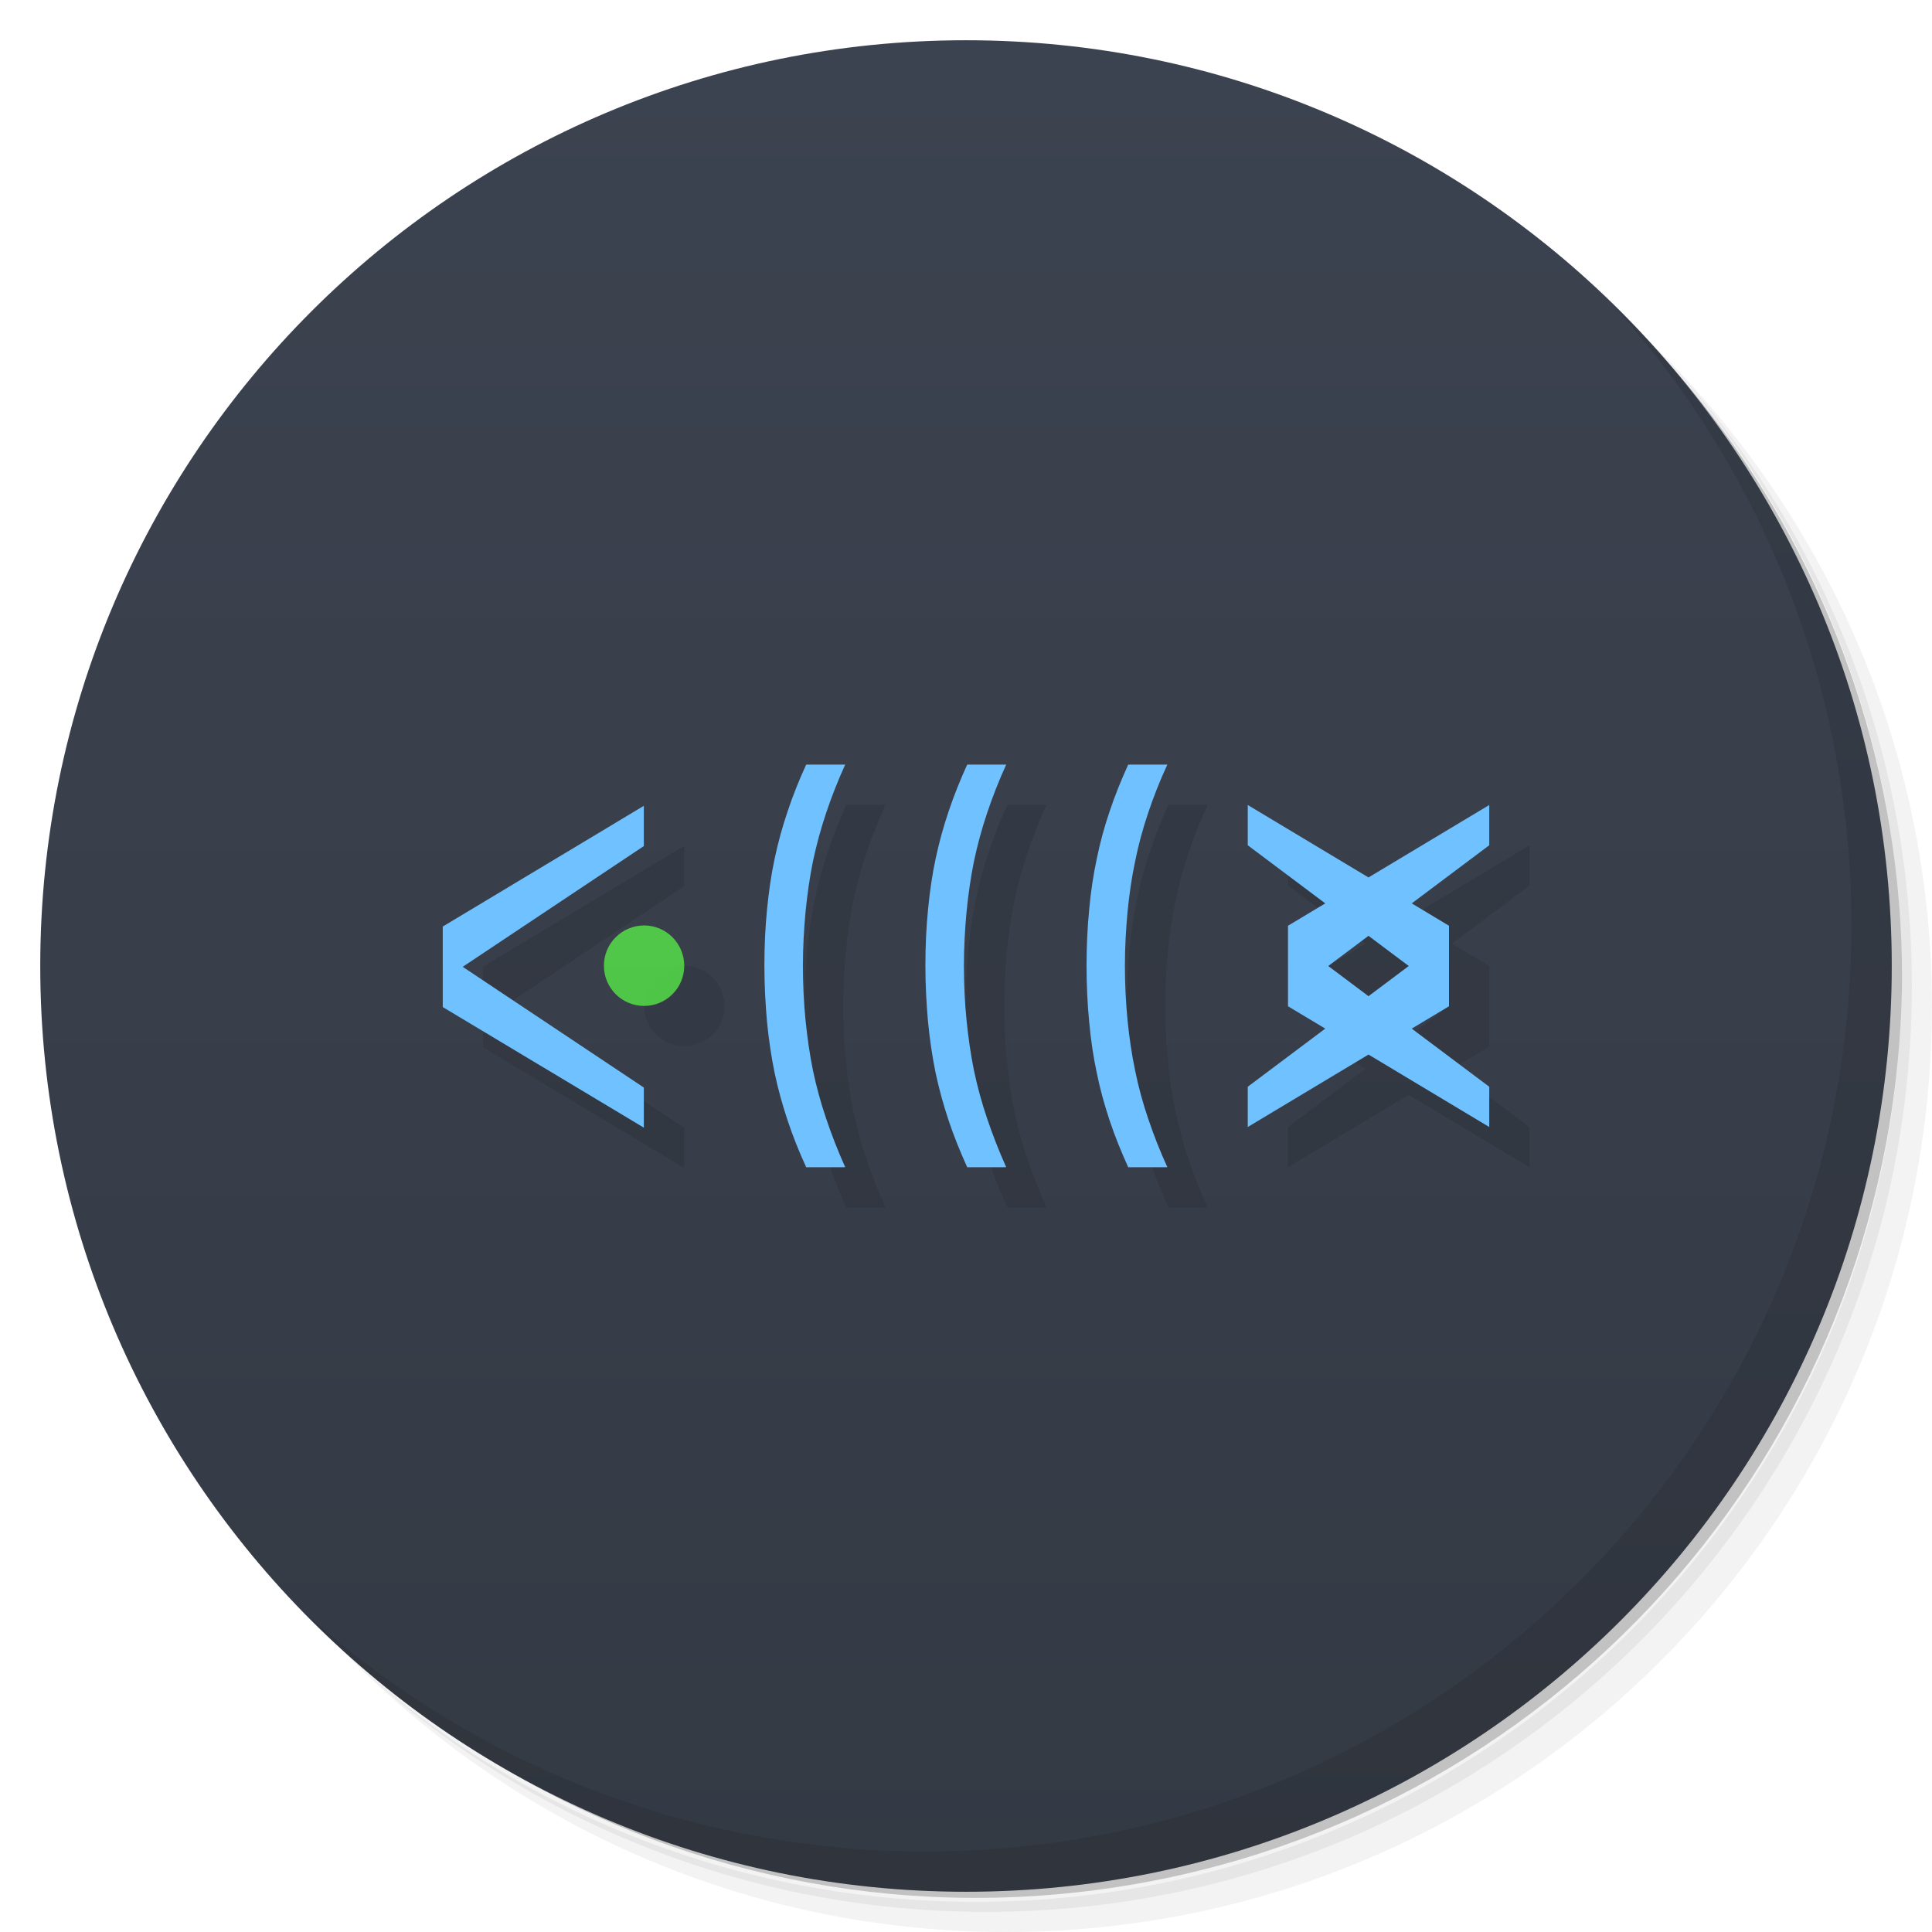
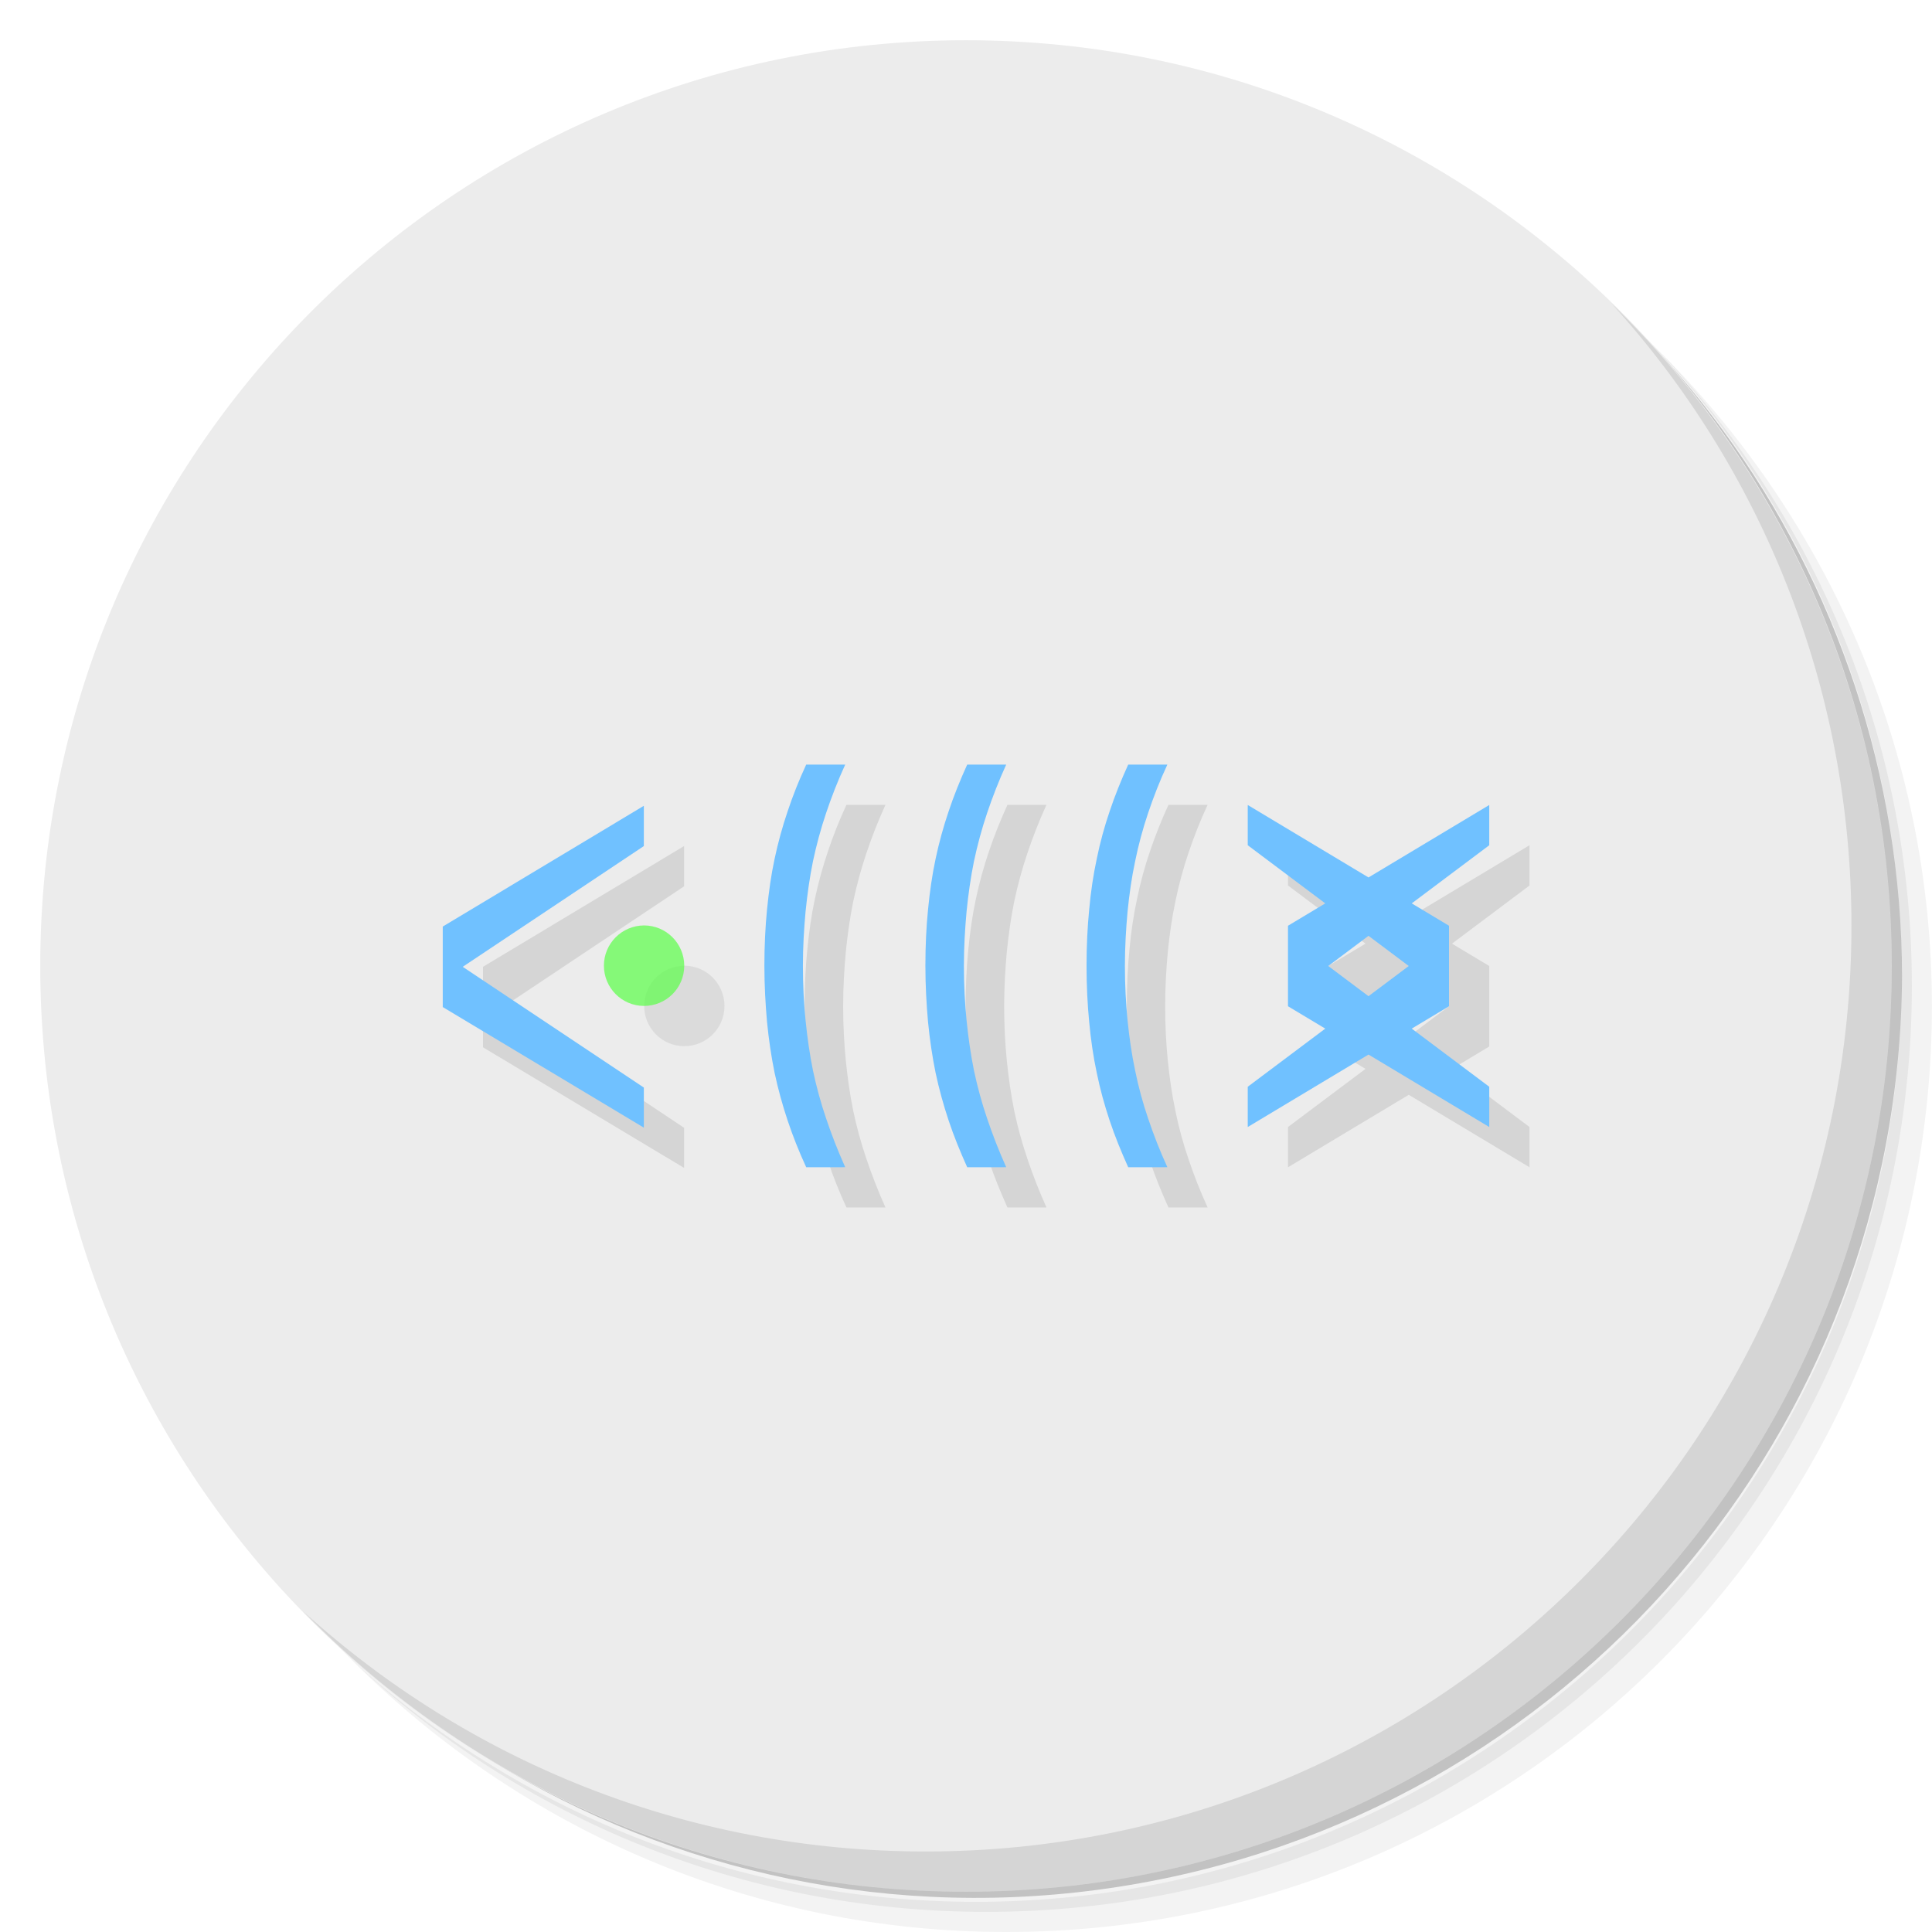
- <svg xmlns="http://www.w3.org/2000/svg" viewBox="0 0 48 48">
-   <defs>
+ <svg xmlns="http://www.w3.org/2000/svg" viewBox="0 0 48 48" id="svg2" version="1.1">
+   <defs id="defs4">
    <linearGradient id="linearGradient3764" x1="1" x2="47" gradientUnits="userSpaceOnUse" gradientTransform="matrix(0,-1,1,0,-1.5e-6,48)">
-       <stop style="stop-color:#343a44;stop-opacity:1" />
-       <stop offset="1" style="stop-color:#3c4350;stop-opacity:1" />
+       <stop style="stop-color:#343a44;stop-opacity:1" id="stop7" />
+       <stop offset="1" style="stop-color:#3c4350;stop-opacity:1" id="stop9" />
    </linearGradient>
  </defs>
-   <g>
-     <path d="m 36.31 5 c 5.859 4.062 9.688 10.831 9.688 18.5 c 0 12.426 -10.07 22.5 -22.5 22.5 c -7.669 0 -14.438 -3.828 -18.5 -9.688 c 1.037 1.822 2.306 3.499 3.781 4.969 c 4.085 3.712 9.514 5.969 15.469 5.969 c 12.703 0 23 -10.298 23 -23 c 0 -5.954 -2.256 -11.384 -5.969 -15.469 c -1.469 -1.475 -3.147 -2.744 -4.969 -3.781 z m 4.969 3.781 c 3.854 4.113 6.219 9.637 6.219 15.719 c 0 12.703 -10.297 23 -23 23 c -6.081 0 -11.606 -2.364 -15.719 -6.219 c 4.16 4.144 9.883 6.719 16.219 6.719 c 12.703 0 23 -10.298 23 -23 c 0 -6.335 -2.575 -12.06 -6.719 -16.219 z" style="opacity:0.05" />
-     <path d="m 41.28 8.781 c 3.712 4.085 5.969 9.514 5.969 15.469 c 0 12.703 -10.297 23 -23 23 c -5.954 0 -11.384 -2.256 -15.469 -5.969 c 4.113 3.854 9.637 6.219 15.719 6.219 c 12.703 0 23 -10.298 23 -23 c 0 -6.081 -2.364 -11.606 -6.219 -15.719 z" style="opacity:0.1" />
-     <path d="m 31.25 2.375 c 8.615 3.154 14.75 11.417 14.75 21.13 c 0 12.426 -10.07 22.5 -22.5 22.5 c -9.708 0 -17.971 -6.135 -21.12 -14.75 a 23 23 0 0 0 44.875 -7 a 23 23 0 0 0 -16 -21.875 z" style="opacity:0.2" />
+   <g id="g11">
+     <path d="m 36.31 5 c 5.859 4.062 9.688 10.831 9.688 18.5 c 0 12.426 -10.07 22.5 -22.5 22.5 c -7.669 0 -14.438 -3.828 -18.5 -9.688 c 1.037 1.822 2.306 3.499 3.781 4.969 c 4.085 3.712 9.514 5.969 15.469 5.969 c 12.703 0 23 -10.298 23 -23 c 0 -5.954 -2.256 -11.384 -5.969 -15.469 c -1.469 -1.475 -3.147 -2.744 -4.969 -3.781 z m 4.969 3.781 c 3.854 4.113 6.219 9.637 6.219 15.719 c 0 12.703 -10.297 23 -23 23 c -6.081 0 -11.606 -2.364 -15.719 -6.219 c 4.16 4.144 9.883 6.719 16.219 6.719 c 12.703 0 23 -10.298 23 -23 c 0 -6.335 -2.575 -12.06 -6.719 -16.219 z" style="opacity:0.05" id="path13" />
+     <path d="m 41.28 8.781 c 3.712 4.085 5.969 9.514 5.969 15.469 c 0 12.703 -10.297 23 -23 23 c -5.954 0 -11.384 -2.256 -15.469 -5.969 c 4.113 3.854 9.637 6.219 15.719 6.219 c 12.703 0 23 -10.298 23 -23 c 0 -6.081 -2.364 -11.606 -6.219 -15.719 z" style="opacity:0.1" id="path15" />
+     <path d="m 31.25 2.375 c 8.615 3.154 14.75 11.417 14.75 21.13 c 0 12.426 -10.07 22.5 -22.5 22.5 c -9.708 0 -17.971 -6.135 -21.12 -14.75 a 23 23 0 0 0 44.875 -7 a 23 23 0 0 0 -16 -21.875 z" style="opacity:0.2" id="path17" />
  </g>
-   <g>
-     <path d="m 24 1 c 12.703 0 23 10.297 23 23 c 0 12.703 -10.297 23 -23 23 -12.703 0 -23 -10.297 -23 -23 0 -12.703 10.297 -23 23 -23 z" style="fill:url(#linearGradient3764);fill-opacity:1" />
+   <g id="g19" style="fill:#ececec;fill-opacity:1">
+     <path d="m 24 1 c 12.703 0 23 10.297 23 23 c 0 12.703 -10.297 23 -23 23 -12.703 0 -23 -10.297 -23 -23 0 -12.703 10.297 -23 23 -23 z" style="fill:#ececec;fill-opacity:1" id="path21" />
  </g>
-   <g>
-     <g>
-       <g transform="translate(1,1)">
-         <g style="opacity:0.1">
-           <g>
-             <path d="m 11 25.02 l 0 -2 l 4.996 -3 l 0 1 l -4.5 3 l 4.5 3 l 0 0.996 m -4.996 -3" style="fill:#000;fill-opacity:1;stroke:none;fill-rule:nonzero" />
-             <path d="m 17 24 c -0.004 0.551 -0.449 0.992 -1 0.992 c -0.551 0 -0.996 -0.449 -0.996 -1 c 0 -0.551 0.445 -0.996 0.996 -1 c 0.551 0 0.996 0.445 1 0.996" style="fill:#000;fill-opacity:0.706;stroke:none;fill-rule:nonzero" />
-             <path d="m 32 25 l 0 -2 l 5 -3 l 0 1 l -4 3 l 4 3 l 0 1 m -6 0 l 0 -1 l 4 -3 l -4 -3 l 0 -1 l 5 3 l 0 2 m -5 3" style="fill:#000;fill-opacity:1;stroke:none;fill-rule:nonzero" />
-             <path d="m 20.03 29 c -0.18 -0.391 -0.332 -0.773 -0.461 -1.16 c -0.129 -0.387 -0.238 -0.781 -0.324 -1.184 c -0.082 -0.402 -0.145 -0.824 -0.188 -1.262 c -0.039 -0.438 -0.066 -0.906 -0.066 -1.402 c 0 -0.5 0.023 -0.965 0.066 -1.398 c 0.043 -0.438 0.102 -0.859 0.188 -1.258 c 0.086 -0.406 0.195 -0.801 0.324 -1.18 c 0.129 -0.387 0.281 -0.773 0.461 -1.16 l 0.969 0 c -0.184 0.402 -0.34 0.805 -0.473 1.199 c -0.133 0.395 -0.242 0.797 -0.328 1.203 c -0.082 0.402 -0.141 0.82 -0.184 1.25 c -0.039 0.426 -0.066 0.875 -0.066 1.348 c 0 0.473 0.023 0.926 0.066 1.355 c 0.043 0.426 0.102 0.84 0.184 1.246 c 0.086 0.406 0.195 0.805 0.328 1.195 c 0.133 0.395 0.289 0.797 0.473 1.207 m -0.969 0" style="fill:#000;fill-opacity:1;stroke:none;fill-rule:nonzero" />
-             <path d="m 24.03 29 c -0.176 -0.391 -0.332 -0.773 -0.461 -1.16 c -0.129 -0.387 -0.238 -0.781 -0.324 -1.184 c -0.082 -0.402 -0.145 -0.824 -0.188 -1.262 c -0.039 -0.438 -0.066 -0.906 -0.066 -1.402 c 0 -0.5 0.023 -0.965 0.066 -1.398 c 0.043 -0.438 0.102 -0.859 0.188 -1.258 c 0.086 -0.406 0.195 -0.801 0.324 -1.18 c 0.129 -0.387 0.285 -0.773 0.461 -1.16 l 0.969 0 c -0.184 0.402 -0.34 0.805 -0.473 1.199 c -0.133 0.395 -0.242 0.797 -0.328 1.203 c -0.082 0.402 -0.141 0.82 -0.184 1.25 c -0.039 0.426 -0.066 0.875 -0.066 1.348 c 0 0.473 0.023 0.926 0.066 1.355 c 0.043 0.426 0.102 0.84 0.184 1.246 c 0.086 0.406 0.195 0.805 0.328 1.195 c 0.133 0.395 0.289 0.797 0.473 1.207 m -0.969 0" style="fill:#000;fill-opacity:1;stroke:none;fill-rule:nonzero" />
-             <path d="m 28.03 29 c -0.176 -0.391 -0.332 -0.773 -0.461 -1.16 c -0.129 -0.387 -0.238 -0.781 -0.32 -1.184 c -0.086 -0.402 -0.148 -0.824 -0.188 -1.262 c -0.043 -0.438 -0.066 -0.906 -0.066 -1.402 c 0 -0.5 0.023 -0.965 0.066 -1.398 c 0.039 -0.438 0.102 -0.859 0.188 -1.258 c 0.082 -0.406 0.191 -0.801 0.32 -1.18 c 0.129 -0.387 0.285 -0.773 0.461 -1.16 l 0.973 0 c -0.188 0.402 -0.344 0.805 -0.477 1.199 c -0.133 0.395 -0.242 0.797 -0.324 1.203 c -0.086 0.402 -0.145 0.82 -0.188 1.25 c -0.039 0.426 -0.066 0.875 -0.066 1.348 c 0 0.473 0.023 0.926 0.066 1.355 c 0.043 0.426 0.102 0.84 0.188 1.246 c 0.082 0.406 0.191 0.805 0.324 1.195 c 0.133 0.395 0.289 0.797 0.477 1.207 m -0.973 0" style="fill:#000;fill-opacity:1;stroke:none;fill-rule:nonzero" />
+   <g id="g23">
+     <g id="g25">
+       <g transform="translate(1,1)" id="g27">
+         <g style="opacity:0.1" id="g29">
+           <g id="g31">
+             <path d="m 11 25.02 l 0 -2 l 4.996 -3 l 0 1 l -4.5 3 l 4.5 3 l 0 0.996 m -4.996 -3" style="fill:#000;fill-opacity:1;stroke:none;fill-rule:nonzero" id="path33" />
+             <path d="m 17 24 c -0.004 0.551 -0.449 0.992 -1 0.992 c -0.551 0 -0.996 -0.449 -0.996 -1 c 0 -0.551 0.445 -0.996 0.996 -1 c 0.551 0 0.996 0.445 1 0.996" style="fill:#000;fill-opacity:0.706;stroke:none;fill-rule:nonzero" id="path35" />
+             <path d="m 32 25 l 0 -2 l 5 -3 l 0 1 l -4 3 l 4 3 l 0 1 m -6 0 l 0 -1 l 4 -3 l -4 -3 l 0 -1 l 5 3 l 0 2 m -5 3" style="fill:#000;fill-opacity:1;stroke:none;fill-rule:nonzero" id="path37" />
+             <path d="m 20.03 29 c -0.18 -0.391 -0.332 -0.773 -0.461 -1.16 c -0.129 -0.387 -0.238 -0.781 -0.324 -1.184 c -0.082 -0.402 -0.145 -0.824 -0.188 -1.262 c -0.039 -0.438 -0.066 -0.906 -0.066 -1.402 c 0 -0.5 0.023 -0.965 0.066 -1.398 c 0.043 -0.438 0.102 -0.859 0.188 -1.258 c 0.086 -0.406 0.195 -0.801 0.324 -1.18 c 0.129 -0.387 0.281 -0.773 0.461 -1.16 l 0.969 0 c -0.184 0.402 -0.34 0.805 -0.473 1.199 c -0.133 0.395 -0.242 0.797 -0.328 1.203 c -0.082 0.402 -0.141 0.82 -0.184 1.25 c -0.039 0.426 -0.066 0.875 -0.066 1.348 c 0 0.473 0.023 0.926 0.066 1.355 c 0.043 0.426 0.102 0.84 0.184 1.246 c 0.086 0.406 0.195 0.805 0.328 1.195 c 0.133 0.395 0.289 0.797 0.473 1.207 m -0.969 0" style="fill:#000;fill-opacity:1;stroke:none;fill-rule:nonzero" id="path39" />
+             <path d="m 24.03 29 c -0.176 -0.391 -0.332 -0.773 -0.461 -1.16 c -0.129 -0.387 -0.238 -0.781 -0.324 -1.184 c -0.082 -0.402 -0.145 -0.824 -0.188 -1.262 c -0.039 -0.438 -0.066 -0.906 -0.066 -1.402 c 0 -0.5 0.023 -0.965 0.066 -1.398 c 0.043 -0.438 0.102 -0.859 0.188 -1.258 c 0.086 -0.406 0.195 -0.801 0.324 -1.18 c 0.129 -0.387 0.285 -0.773 0.461 -1.16 l 0.969 0 c -0.184 0.402 -0.34 0.805 -0.473 1.199 c -0.133 0.395 -0.242 0.797 -0.328 1.203 c -0.082 0.402 -0.141 0.82 -0.184 1.25 c -0.039 0.426 -0.066 0.875 -0.066 1.348 c 0 0.473 0.023 0.926 0.066 1.355 c 0.043 0.426 0.102 0.84 0.184 1.246 c 0.086 0.406 0.195 0.805 0.328 1.195 c 0.133 0.395 0.289 0.797 0.473 1.207 m -0.969 0" style="fill:#000;fill-opacity:1;stroke:none;fill-rule:nonzero" id="path41" />
+             <path d="m 28.03 29 c -0.176 -0.391 -0.332 -0.773 -0.461 -1.16 c -0.129 -0.387 -0.238 -0.781 -0.32 -1.184 c -0.086 -0.402 -0.148 -0.824 -0.188 -1.262 c -0.043 -0.438 -0.066 -0.906 -0.066 -1.402 c 0 -0.5 0.023 -0.965 0.066 -1.398 c 0.039 -0.438 0.102 -0.859 0.188 -1.258 c 0.082 -0.406 0.191 -0.801 0.32 -1.18 c 0.129 -0.387 0.285 -0.773 0.461 -1.16 l 0.973 0 c -0.188 0.402 -0.344 0.805 -0.477 1.199 c -0.133 0.395 -0.242 0.797 -0.324 1.203 c -0.086 0.402 -0.145 0.82 -0.188 1.25 c -0.039 0.426 -0.066 0.875 -0.066 1.348 c 0 0.473 0.023 0.926 0.066 1.355 c 0.043 0.426 0.102 0.84 0.188 1.246 c 0.082 0.406 0.191 0.805 0.324 1.195 c 0.133 0.395 0.289 0.797 0.477 1.207 m -0.973 0" style="fill:#000;fill-opacity:1;stroke:none;fill-rule:nonzero" id="path43" />
          </g>
        </g>
      </g>
    </g>
  </g>
-   <g>
-     <g>
-       <g>
-         <path d="m 11 25.02 l 0 -2 l 4.996 -3 l 0 1 l -4.5 3 l 4.5 3 l 0 0.996 m -4.996 -3" style="fill:#70c1ff;fill-opacity:1;stroke:none;fill-rule:nonzero" />
-         <path d="m 17 24 c -0.004 0.551 -0.449 0.992 -1 0.992 c -0.551 0 -0.996 -0.449 -0.996 -1 c 0 -0.551 0.445 -0.996 0.996 -1 c 0.551 0 0.996 0.445 1 0.996" style="fill:#5bff49;fill-opacity:0.706;stroke:none;fill-rule:nonzero" />
-         <path d="m 32 25 l 0 -2 l 5 -3 l 0 1 l -4 3 l 4 3 l 0 1 m -6 0 l 0 -1 l 4 -3 l -4 -3 l 0 -1 l 5 3 l 0 2 m -5 3" style="fill:#70c1ff;fill-opacity:1;stroke:none;fill-rule:nonzero" />
-         <path d="m 20.03 29 c -0.18 -0.391 -0.332 -0.773 -0.461 -1.16 c -0.129 -0.387 -0.238 -0.781 -0.324 -1.184 c -0.082 -0.402 -0.145 -0.824 -0.188 -1.262 c -0.039 -0.438 -0.066 -0.906 -0.066 -1.402 c 0 -0.5 0.023 -0.965 0.066 -1.398 c 0.043 -0.438 0.102 -0.859 0.188 -1.258 c 0.086 -0.406 0.195 -0.801 0.324 -1.18 c 0.129 -0.387 0.281 -0.773 0.461 -1.16 l 0.969 0 c -0.184 0.402 -0.34 0.805 -0.473 1.199 c -0.133 0.395 -0.242 0.797 -0.328 1.203 c -0.082 0.402 -0.141 0.82 -0.184 1.25 c -0.039 0.426 -0.066 0.875 -0.066 1.348 c 0 0.473 0.023 0.926 0.066 1.355 c 0.043 0.426 0.102 0.84 0.184 1.246 c 0.086 0.406 0.195 0.805 0.328 1.195 c 0.133 0.395 0.289 0.797 0.473 1.207 m -0.969 0" style="fill:#70c1ff;fill-opacity:1;stroke:none;fill-rule:nonzero" />
-         <path d="m 24.03 29 c -0.176 -0.391 -0.332 -0.773 -0.461 -1.16 c -0.129 -0.387 -0.238 -0.781 -0.324 -1.184 c -0.082 -0.402 -0.145 -0.824 -0.188 -1.262 c -0.039 -0.438 -0.066 -0.906 -0.066 -1.402 c 0 -0.5 0.023 -0.965 0.066 -1.398 c 0.043 -0.438 0.102 -0.859 0.188 -1.258 c 0.086 -0.406 0.195 -0.801 0.324 -1.18 c 0.129 -0.387 0.285 -0.773 0.461 -1.16 l 0.969 0 c -0.184 0.402 -0.34 0.805 -0.473 1.199 c -0.133 0.395 -0.242 0.797 -0.328 1.203 c -0.082 0.402 -0.141 0.82 -0.184 1.25 c -0.039 0.426 -0.066 0.875 -0.066 1.348 c 0 0.473 0.023 0.926 0.066 1.355 c 0.043 0.426 0.102 0.84 0.184 1.246 c 0.086 0.406 0.195 0.805 0.328 1.195 c 0.133 0.395 0.289 0.797 0.473 1.207 m -0.969 0" style="fill:#70c1ff;fill-opacity:1;stroke:none;fill-rule:nonzero" />
-         <path d="m 28.03 29 c -0.176 -0.391 -0.332 -0.773 -0.461 -1.16 c -0.129 -0.387 -0.238 -0.781 -0.32 -1.184 c -0.086 -0.402 -0.148 -0.824 -0.188 -1.262 c -0.043 -0.438 -0.066 -0.906 -0.066 -1.402 c 0 -0.5 0.023 -0.965 0.066 -1.398 c 0.039 -0.438 0.102 -0.859 0.188 -1.258 c 0.082 -0.406 0.191 -0.801 0.32 -1.18 c 0.129 -0.387 0.285 -0.773 0.461 -1.16 l 0.973 0 c -0.188 0.402 -0.344 0.805 -0.477 1.199 c -0.133 0.395 -0.242 0.797 -0.324 1.203 c -0.086 0.402 -0.145 0.82 -0.188 1.25 c -0.039 0.426 -0.066 0.875 -0.066 1.348 c 0 0.473 0.023 0.926 0.066 1.355 c 0.043 0.426 0.102 0.84 0.188 1.246 c 0.082 0.406 0.191 0.805 0.324 1.195 c 0.133 0.395 0.289 0.797 0.477 1.207 m -0.973 0" style="fill:#70c1ff;fill-opacity:1;stroke:none;fill-rule:nonzero" />
+   <g id="g45">
+     <g id="g47">
+       <g id="g49">
+         <path d="m 11 25.02 l 0 -2 l 4.996 -3 l 0 1 l -4.5 3 l 4.5 3 l 0 0.996 m -4.996 -3" style="fill:#70c1ff;fill-opacity:1;stroke:none;fill-rule:nonzero" id="path51" />
+         <path d="m 17 24 c -0.004 0.551 -0.449 0.992 -1 0.992 c -0.551 0 -0.996 -0.449 -0.996 -1 c 0 -0.551 0.445 -0.996 0.996 -1 c 0.551 0 0.996 0.445 1 0.996" style="fill:#5bff49;fill-opacity:0.706;stroke:none;fill-rule:nonzero" id="path53" />
+         <path d="m 32 25 l 0 -2 l 5 -3 l 0 1 l -4 3 l 4 3 l 0 1 m -6 0 l 0 -1 l 4 -3 l -4 -3 l 0 -1 l 5 3 l 0 2 m -5 3" style="fill:#70c1ff;fill-opacity:1;stroke:none;fill-rule:nonzero" id="path55" />
+         <path d="m 20.03 29 c -0.18 -0.391 -0.332 -0.773 -0.461 -1.16 c -0.129 -0.387 -0.238 -0.781 -0.324 -1.184 c -0.082 -0.402 -0.145 -0.824 -0.188 -1.262 c -0.039 -0.438 -0.066 -0.906 -0.066 -1.402 c 0 -0.5 0.023 -0.965 0.066 -1.398 c 0.043 -0.438 0.102 -0.859 0.188 -1.258 c 0.086 -0.406 0.195 -0.801 0.324 -1.18 c 0.129 -0.387 0.281 -0.773 0.461 -1.16 l 0.969 0 c -0.184 0.402 -0.34 0.805 -0.473 1.199 c -0.133 0.395 -0.242 0.797 -0.328 1.203 c -0.082 0.402 -0.141 0.82 -0.184 1.25 c -0.039 0.426 -0.066 0.875 -0.066 1.348 c 0 0.473 0.023 0.926 0.066 1.355 c 0.043 0.426 0.102 0.84 0.184 1.246 c 0.086 0.406 0.195 0.805 0.328 1.195 c 0.133 0.395 0.289 0.797 0.473 1.207 m -0.969 0" style="fill:#70c1ff;fill-opacity:1;stroke:none;fill-rule:nonzero" id="path57" />
+         <path d="m 24.03 29 c -0.176 -0.391 -0.332 -0.773 -0.461 -1.16 c -0.129 -0.387 -0.238 -0.781 -0.324 -1.184 c -0.082 -0.402 -0.145 -0.824 -0.188 -1.262 c -0.039 -0.438 -0.066 -0.906 -0.066 -1.402 c 0 -0.5 0.023 -0.965 0.066 -1.398 c 0.043 -0.438 0.102 -0.859 0.188 -1.258 c 0.086 -0.406 0.195 -0.801 0.324 -1.18 c 0.129 -0.387 0.285 -0.773 0.461 -1.16 l 0.969 0 c -0.184 0.402 -0.34 0.805 -0.473 1.199 c -0.133 0.395 -0.242 0.797 -0.328 1.203 c -0.082 0.402 -0.141 0.82 -0.184 1.25 c -0.039 0.426 -0.066 0.875 -0.066 1.348 c 0 0.473 0.023 0.926 0.066 1.355 c 0.043 0.426 0.102 0.84 0.184 1.246 c 0.086 0.406 0.195 0.805 0.328 1.195 c 0.133 0.395 0.289 0.797 0.473 1.207 m -0.969 0" style="fill:#70c1ff;fill-opacity:1;stroke:none;fill-rule:nonzero" id="path59" />
+         <path d="m 28.03 29 c -0.176 -0.391 -0.332 -0.773 -0.461 -1.16 c -0.129 -0.387 -0.238 -0.781 -0.32 -1.184 c -0.086 -0.402 -0.148 -0.824 -0.188 -1.262 c -0.043 -0.438 -0.066 -0.906 -0.066 -1.402 c 0 -0.5 0.023 -0.965 0.066 -1.398 c 0.039 -0.438 0.102 -0.859 0.188 -1.258 c 0.082 -0.406 0.191 -0.801 0.32 -1.18 c 0.129 -0.387 0.285 -0.773 0.461 -1.16 l 0.973 0 c -0.188 0.402 -0.344 0.805 -0.477 1.199 c -0.133 0.395 -0.242 0.797 -0.324 1.203 c -0.086 0.402 -0.145 0.82 -0.188 1.25 c -0.039 0.426 -0.066 0.875 -0.066 1.348 c 0 0.473 0.023 0.926 0.066 1.355 c 0.043 0.426 0.102 0.84 0.188 1.246 c 0.082 0.406 0.191 0.805 0.324 1.195 c 0.133 0.395 0.289 0.797 0.477 1.207 m -0.973 0" style="fill:#70c1ff;fill-opacity:1;stroke:none;fill-rule:nonzero" id="path61" />
      </g>
    </g>
  </g>
-   <g>
-     <path d="m 40.03 7.531 c 3.712 4.084 5.969 9.514 5.969 15.469 0 12.703 -10.297 23 -23 23 c -5.954 0 -11.384 -2.256 -15.469 -5.969 4.178 4.291 10.01 6.969 16.469 6.969 c 12.703 0 23 -10.298 23 -23 0 -6.462 -2.677 -12.291 -6.969 -16.469 z" style="opacity:0.1" />
+   <g id="g63">
+     <path d="m 40.03 7.531 c 3.712 4.084 5.969 9.514 5.969 15.469 0 12.703 -10.297 23 -23 23 c -5.954 0 -11.384 -2.256 -15.469 -5.969 4.178 4.291 10.01 6.969 16.469 6.969 c 12.703 0 23 -10.298 23 -23 0 -6.462 -2.677 -12.291 -6.969 -16.469 z" style="opacity:0.1" id="path65" />
  </g>
</svg>
